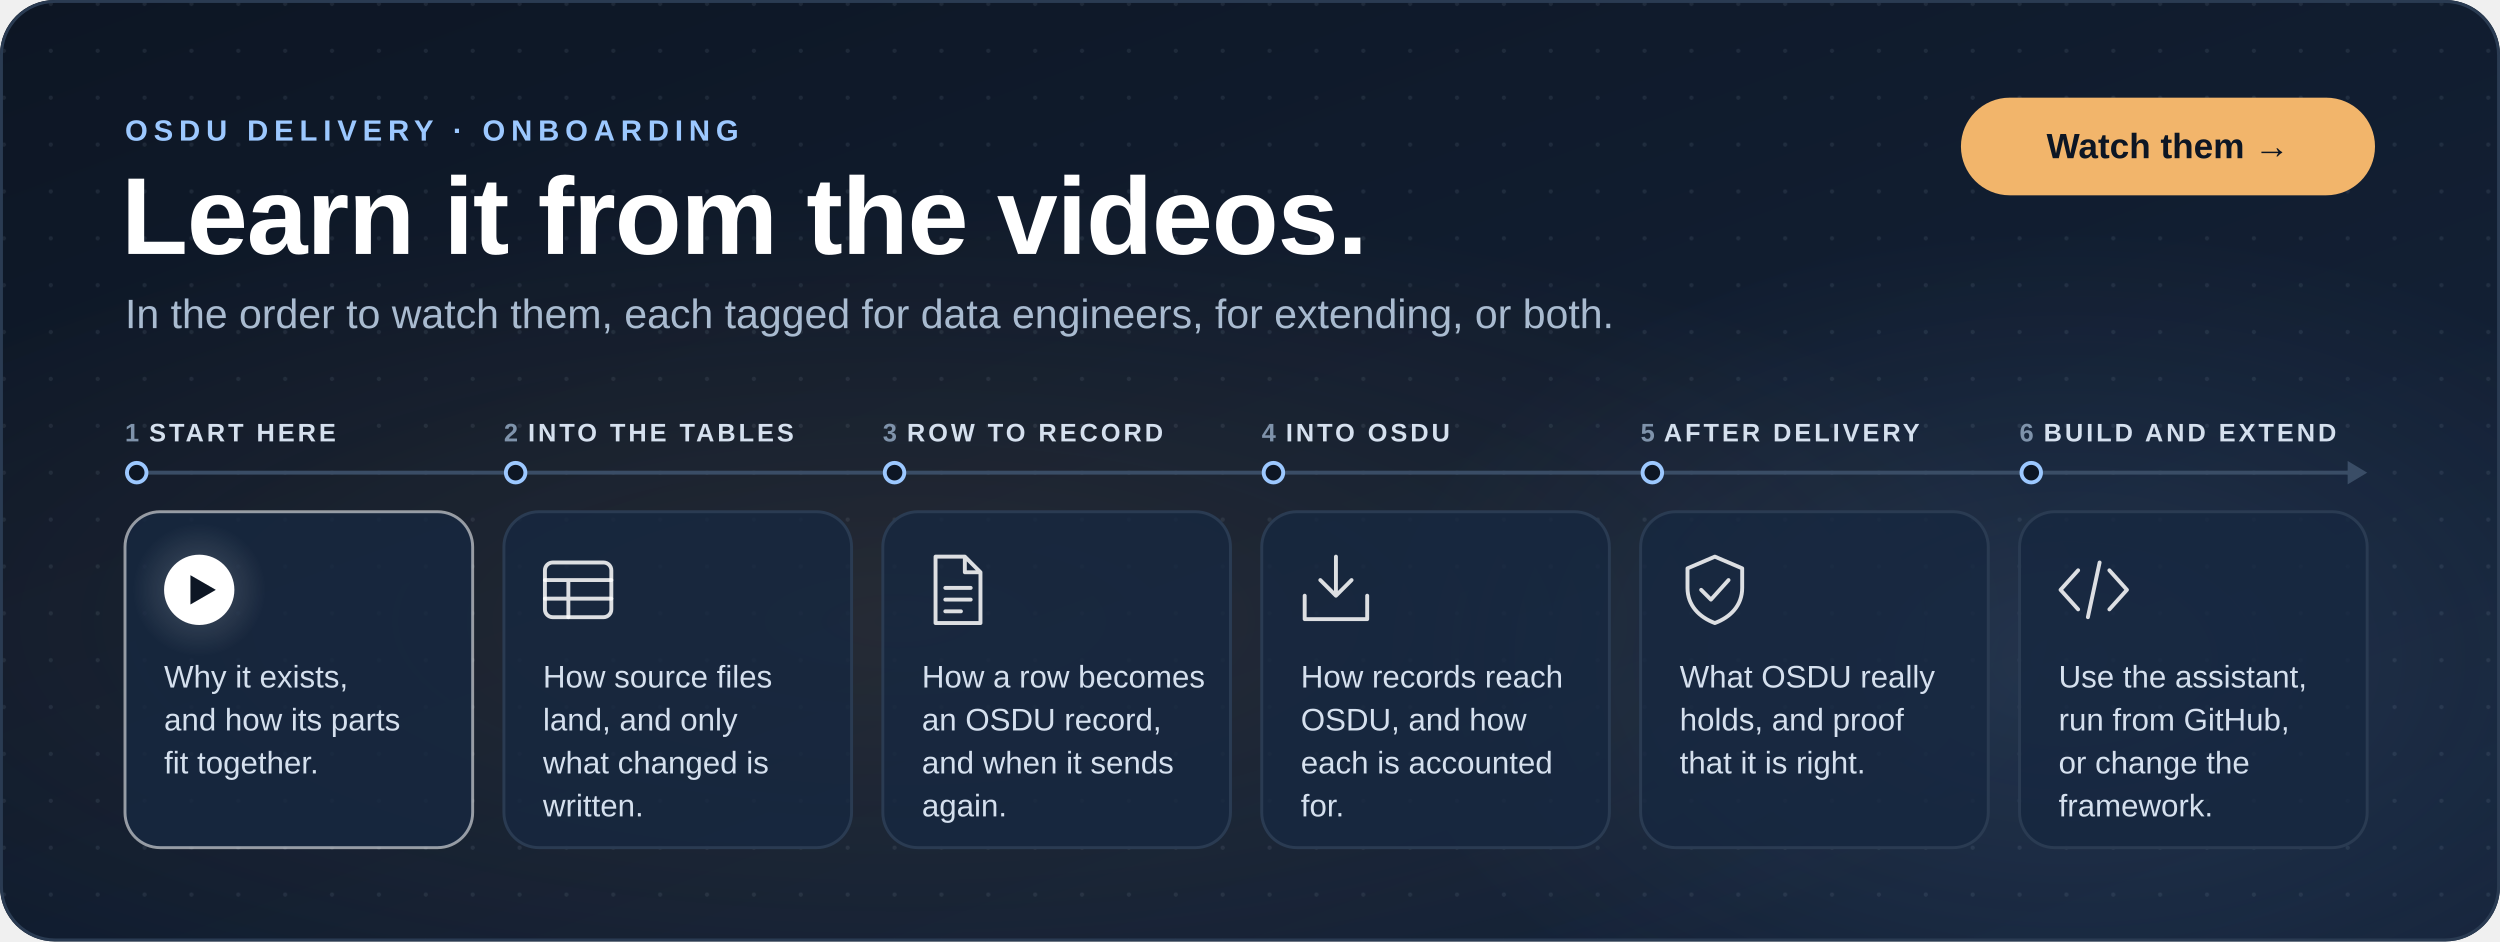
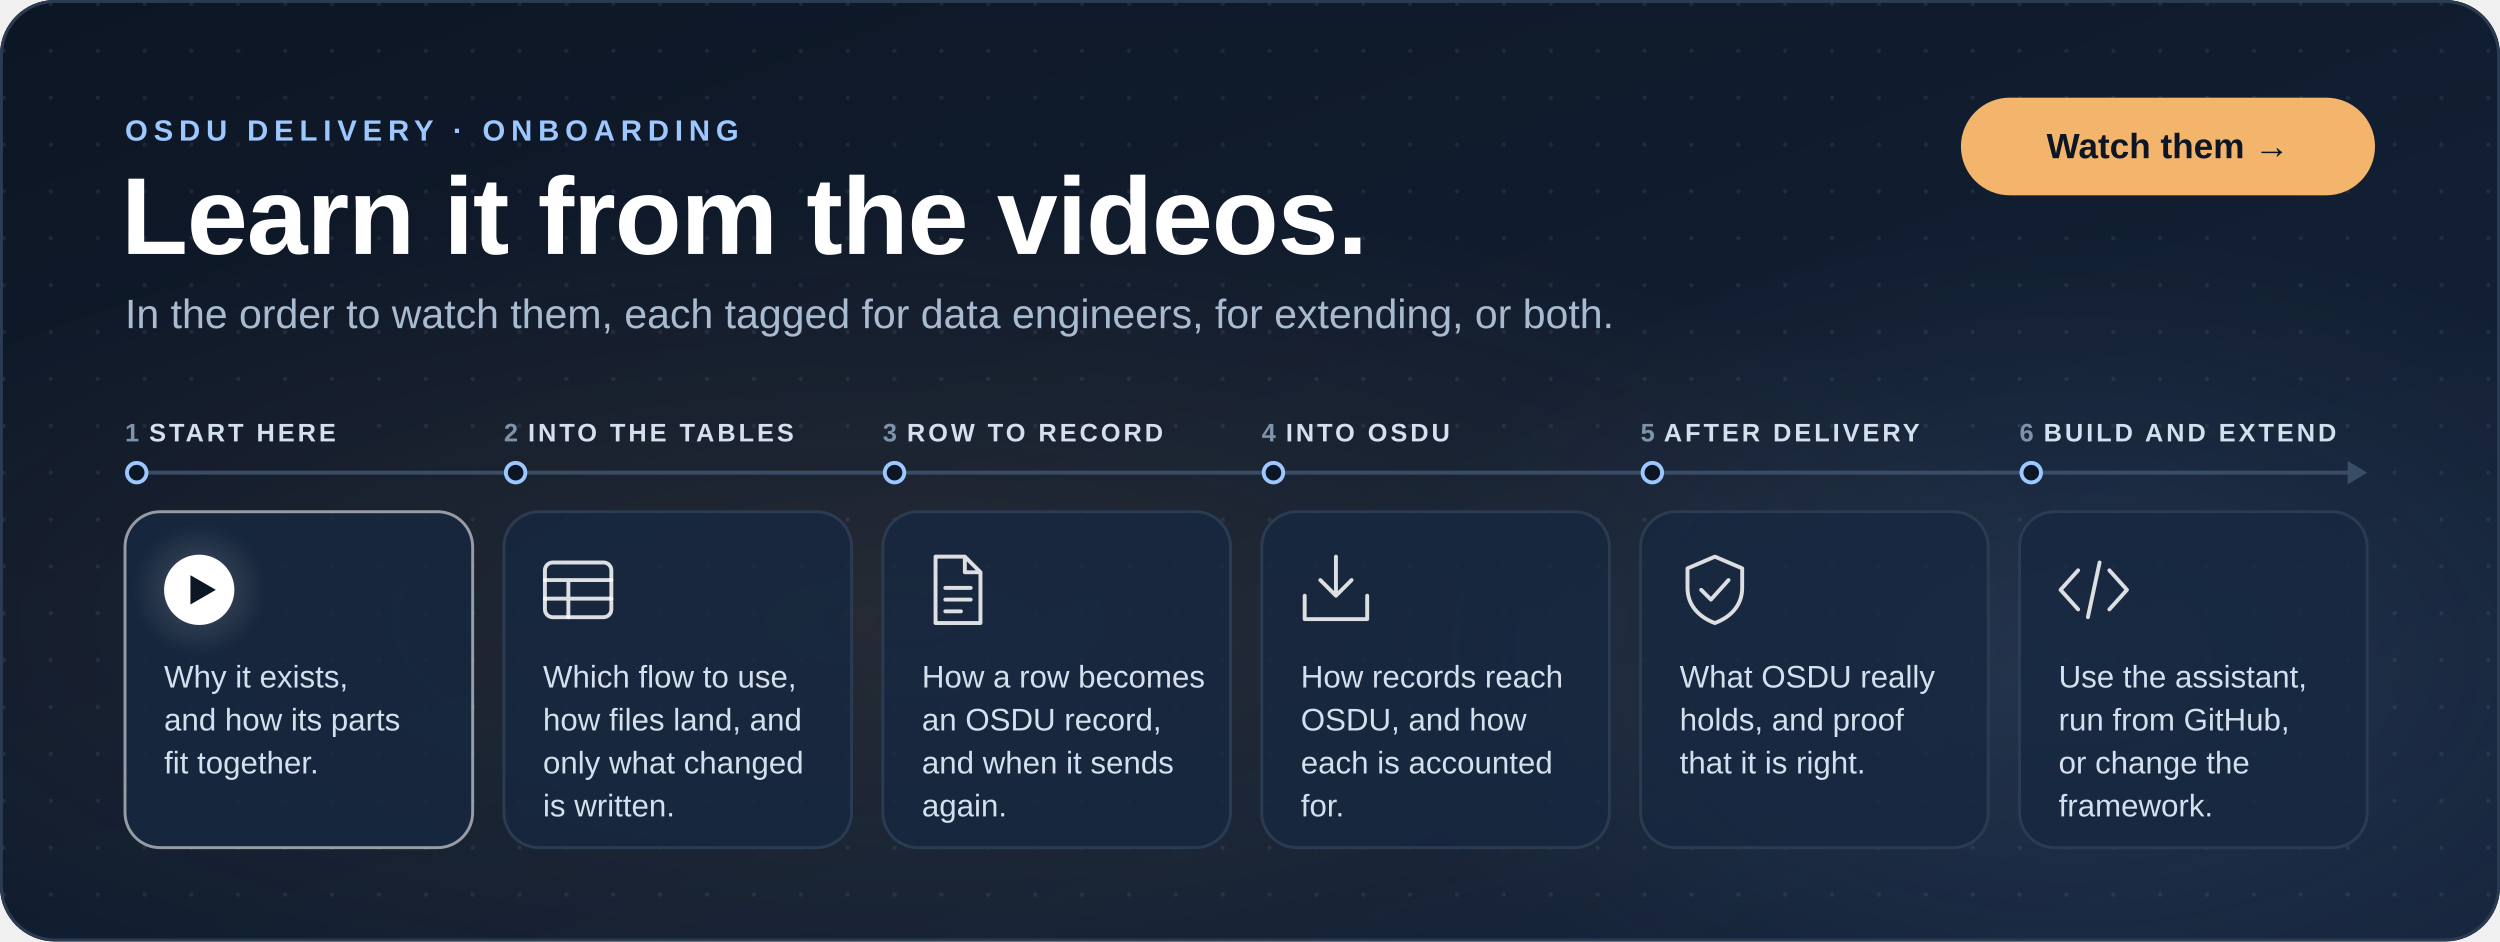
<svg xmlns="http://www.w3.org/2000/svg" viewBox="0 0 1280 482" width="1280" height="482" role="img" aria-labelledby="title desc">
  <defs>
    <linearGradient id="bg" x1="0" y1="0" x2="1" y2="1">
      <stop offset="0" stop-color="#0d1624" />
      <stop offset="1" stop-color="#15243b" />
    </linearGradient>
    <radialGradient id="glow" cx="0.5" cy="0.5" r="0.5">
      <stop offset="0" stop-color="#ffffff" stop-opacity="0.2" />
      <stop offset="1" stop-color="#ffffff" stop-opacity="0" />
    </radialGradient>
    <radialGradient id="warmth" cx="0.5" cy="0.5" r="0.5">
      <stop offset="0" stop-color="#f2b56b" stop-opacity="0.09" />
      <stop offset="1" stop-color="#f2b56b" stop-opacity="0" />
    </radialGradient>
    <radialGradient id="cool" cx="0.5" cy="0.5" r="0.5">
      <stop offset="0" stop-color="#9cc8ff" stop-opacity="0.11" />
      <stop offset="1" stop-color="#9cc8ff" stop-opacity="0" />
    </radialGradient>
    <pattern id="dots" width="24" height="24" patternUnits="userSpaceOnUse">
      <circle cx="2" cy="2" r="1.1" fill="#9db0c6" fill-opacity="0.11" />
    </pattern>
    <clipPath id="card">
      <rect width="1280" height="482" rx="28" />
    </clipPath>
  </defs>
  <style>
    text { font-family: "Segoe UI", -apple-system, BlinkMacSystemFont, "Helvetica Neue", Arial, sans-serif; }
    .kick { font-size: 15px; font-weight: 700; letter-spacing: 3px; fill: #9cc8ff; }
    .title { font-size: 56px; font-weight: 800; fill: #ffffff; letter-spacing: -0.5px; }
    .sub { font-size: 21px; fill: #a9bbd0; }
    .cta { font-size: 18px; font-weight: 700; fill: #0d1624; }
    .part { font-size: 13px; font-weight: 700; letter-spacing: 1.5px; fill: #d5e0ee; }
    .partnum { fill: #7f93ab; }
    .rail { stroke: #3a4d66; stroke-width: 2; }
    .tile { fill: #172840; fill-opacity: 0.82; stroke: #2a3b52; stroke-width: 1.5; }
    .desc { font-size: 16px; fill: #d5e0ee; }
    .pulse { transform-box: fill-box; transform-origin: center; animation: pulse 2.6s ease-out infinite; }
    @keyframes pulse { from { transform: scale(1); opacity: 0.55; } to { transform: scale(1.9); opacity: 0; } }
    @media (prefers-reduced-motion: reduce) {
      .pulse { animation: none; opacity: 0; }
    }
  </style>
  <g clip-path="url(#card)">
    <rect width="1280" height="482" fill="url(#bg)" />
    <rect width="1280" height="482" fill="url(#dots)" />
    <ellipse cx="460" cy="318" rx="620" ry="220" fill="url(#warmth)" />
    <ellipse cx="1060" cy="337" rx="360" ry="220" fill="url(#cool)" />
  </g>
  <rect x="0.75" y="0.75" width="1278.5" height="480.5" rx="27.5" fill="none" stroke="#2a3b52" stroke-width="1.5" />
  <text class="kick" x="64" y="72">OSDU DELIVERY · ONBOARDING</text>
  <text class="title" x="62" y="130">Learn it from the videos.</text>
  <text class="sub" x="64" y="168">In the order to watch them, each tagged for data engineers, for extending, or both.</text>
  <rect x="1004" y="50" width="212" height="50" rx="25" fill="#f2b56b" />
  <text class="cta" x="1110" y="81" text-anchor="middle">Watch them →</text>
  <line class="rail" x1="70" y1="242" x2="1204" y2="242" />
  <path d="M1202 236 L1212 242 L1202 248 Z" fill="#3a4d66" />
  <text class="part" x="64" y="226">
    <tspan class="partnum">1</tspan>  START HERE</text>
  <circle cx="70" cy="242" r="5" fill="#0d1624" stroke="#9cc8ff" stroke-width="2" />
  <text class="part" x="258" y="226">
    <tspan class="partnum">2</tspan>  INTO THE TABLES</text>
  <circle cx="264" cy="242" r="5" fill="#0d1624" stroke="#9cc8ff" stroke-width="2" />
  <text class="part" x="452" y="226">
    <tspan class="partnum">3</tspan>  ROW TO RECORD</text>
  <circle cx="458" cy="242" r="5" fill="#0d1624" stroke="#9cc8ff" stroke-width="2" />
  <text class="part" x="646" y="226">
    <tspan class="partnum">4</tspan>  INTO OSDU</text>
  <circle cx="652" cy="242" r="5" fill="#0d1624" stroke="#9cc8ff" stroke-width="2" />
  <text class="part" x="840" y="226">
    <tspan class="partnum">5</tspan>  AFTER DELIVERY</text>
  <circle cx="846" cy="242" r="5" fill="#0d1624" stroke="#9cc8ff" stroke-width="2" />
  <text class="part" x="1034" y="226">
    <tspan class="partnum">6</tspan>  BUILD AND EXTEND</text>
  <circle cx="1040" cy="242" r="5" fill="#0d1624" stroke="#9cc8ff" stroke-width="2" />
  <g>
    <rect class="tile" x="64" y="262" width="178" height="172" rx="18" style="stroke: #ffffff; stroke-opacity: 0.55" />
    <circle cx="102" cy="302" r="34" fill="url(#glow)" />
    <circle class="pulse" cx="102" cy="302" r="17" fill="none" stroke="#ffffff" stroke-width="2" />
    <circle cx="102" cy="302" r="17" fill="#ffffff" />
    <path d="M97.5 294.5 L110.5 302 L97.5 309.5 Z" fill="#0d1624" />
    <text class="desc" x="84" y="352">Why it exists,</text>
    <text class="desc" x="84" y="374">and how its parts</text>
    <text class="desc" x="84" y="396">fit together.</text>
  </g>
  <g>
    <rect class="tile" x="258" y="262" width="178" height="172" rx="18" />
    <rect x="279" y="288" width="34" height="28" rx="4" fill="none" stroke="#ffffff" stroke-opacity="0.85" stroke-width="2" stroke-linecap="round" stroke-linejoin="round" />
    <path d="M279 297 H313 M279 306.5 H313 M291 297 V316" fill="none" stroke="#ffffff" stroke-opacity="0.85" stroke-width="2" stroke-linecap="round" stroke-linejoin="round" />
-     <text class="desc" x="278" y="352">How source files</text>
-     <text class="desc" x="278" y="374">land, and only</text>
-     <text class="desc" x="278" y="396">what changed is</text>
-     <text class="desc" x="278" y="418">written.</text>
+     <text class="desc" x="278" y="352">Which flow to use,</text>
+     <text class="desc" x="278" y="374">how files land, and</text>
+     <text class="desc" x="278" y="396">only what changed</text>
+     <text class="desc" x="278" y="418">is written.</text>
  </g>
  <g>
    <rect class="tile" x="452" y="262" width="178" height="172" rx="18" />
    <path d="M479 285 H494 L502 293 V319 H479 Z M494 285 V293 H502" fill="none" stroke="#ffffff" stroke-opacity="0.85" stroke-width="2" stroke-linecap="round" stroke-linejoin="round" />
    <path d="M484 301 H497 M484 307 H497 M484 313 H492" fill="none" stroke="#ffffff" stroke-opacity="0.85" stroke-width="2" stroke-linecap="round" stroke-linejoin="round" />
    <text class="desc" x="472" y="352">How a row becomes</text>
    <text class="desc" x="472" y="374">an OSDU record,</text>
    <text class="desc" x="472" y="396">and when it sends</text>
    <text class="desc" x="472" y="418">again.</text>
  </g>
  <g>
    <rect class="tile" x="646" y="262" width="178" height="172" rx="18" />
    <path d="M684 285 V305 M676 297 L684 305 L692 297" fill="none" stroke="#ffffff" stroke-opacity="0.85" stroke-width="2" stroke-linecap="round" stroke-linejoin="round" />
    <path d="M668 305 V317 H700 V305" fill="none" stroke="#ffffff" stroke-opacity="0.85" stroke-width="2" stroke-linecap="round" stroke-linejoin="round" />
    <text class="desc" x="666" y="352">How records reach</text>
    <text class="desc" x="666" y="374">OSDU, and how</text>
    <text class="desc" x="666" y="396">each is accounted</text>
    <text class="desc" x="666" y="418">for.</text>
  </g>
  <g>
    <rect class="tile" x="840" y="262" width="178" height="172" rx="18" />
    <path d="M878 285 L892 291 V301 C892 310 886 316 878 319 C870 316 864 310 864 301 V291 Z" fill="none" stroke="#ffffff" stroke-opacity="0.85" stroke-width="2" stroke-linecap="round" stroke-linejoin="round" />
    <path d="M871 302 L876 307 L885 297" fill="none" stroke="#ffffff" stroke-opacity="0.85" stroke-width="2" stroke-linecap="round" stroke-linejoin="round" />
    <text class="desc" x="860" y="352">What OSDU really</text>
    <text class="desc" x="860" y="374">holds, and proof</text>
    <text class="desc" x="860" y="396">that it is right.</text>
  </g>
  <g>
    <rect class="tile" x="1034" y="262" width="178" height="172" rx="18" />
    <path d="M1064 292 L1055 302 L1064 312 M1080 292 L1089 302 L1080 312 M1075 288 L1069 316" fill="none" stroke="#ffffff" stroke-opacity="0.85" stroke-width="2" stroke-linecap="round" stroke-linejoin="round" />
    <text class="desc" x="1054" y="352">Use the assistant,</text>
    <text class="desc" x="1054" y="374">run from GitHub,</text>
    <text class="desc" x="1054" y="396">or change the</text>
    <text class="desc" x="1054" y="418">framework.</text>
  </g>
</svg>
